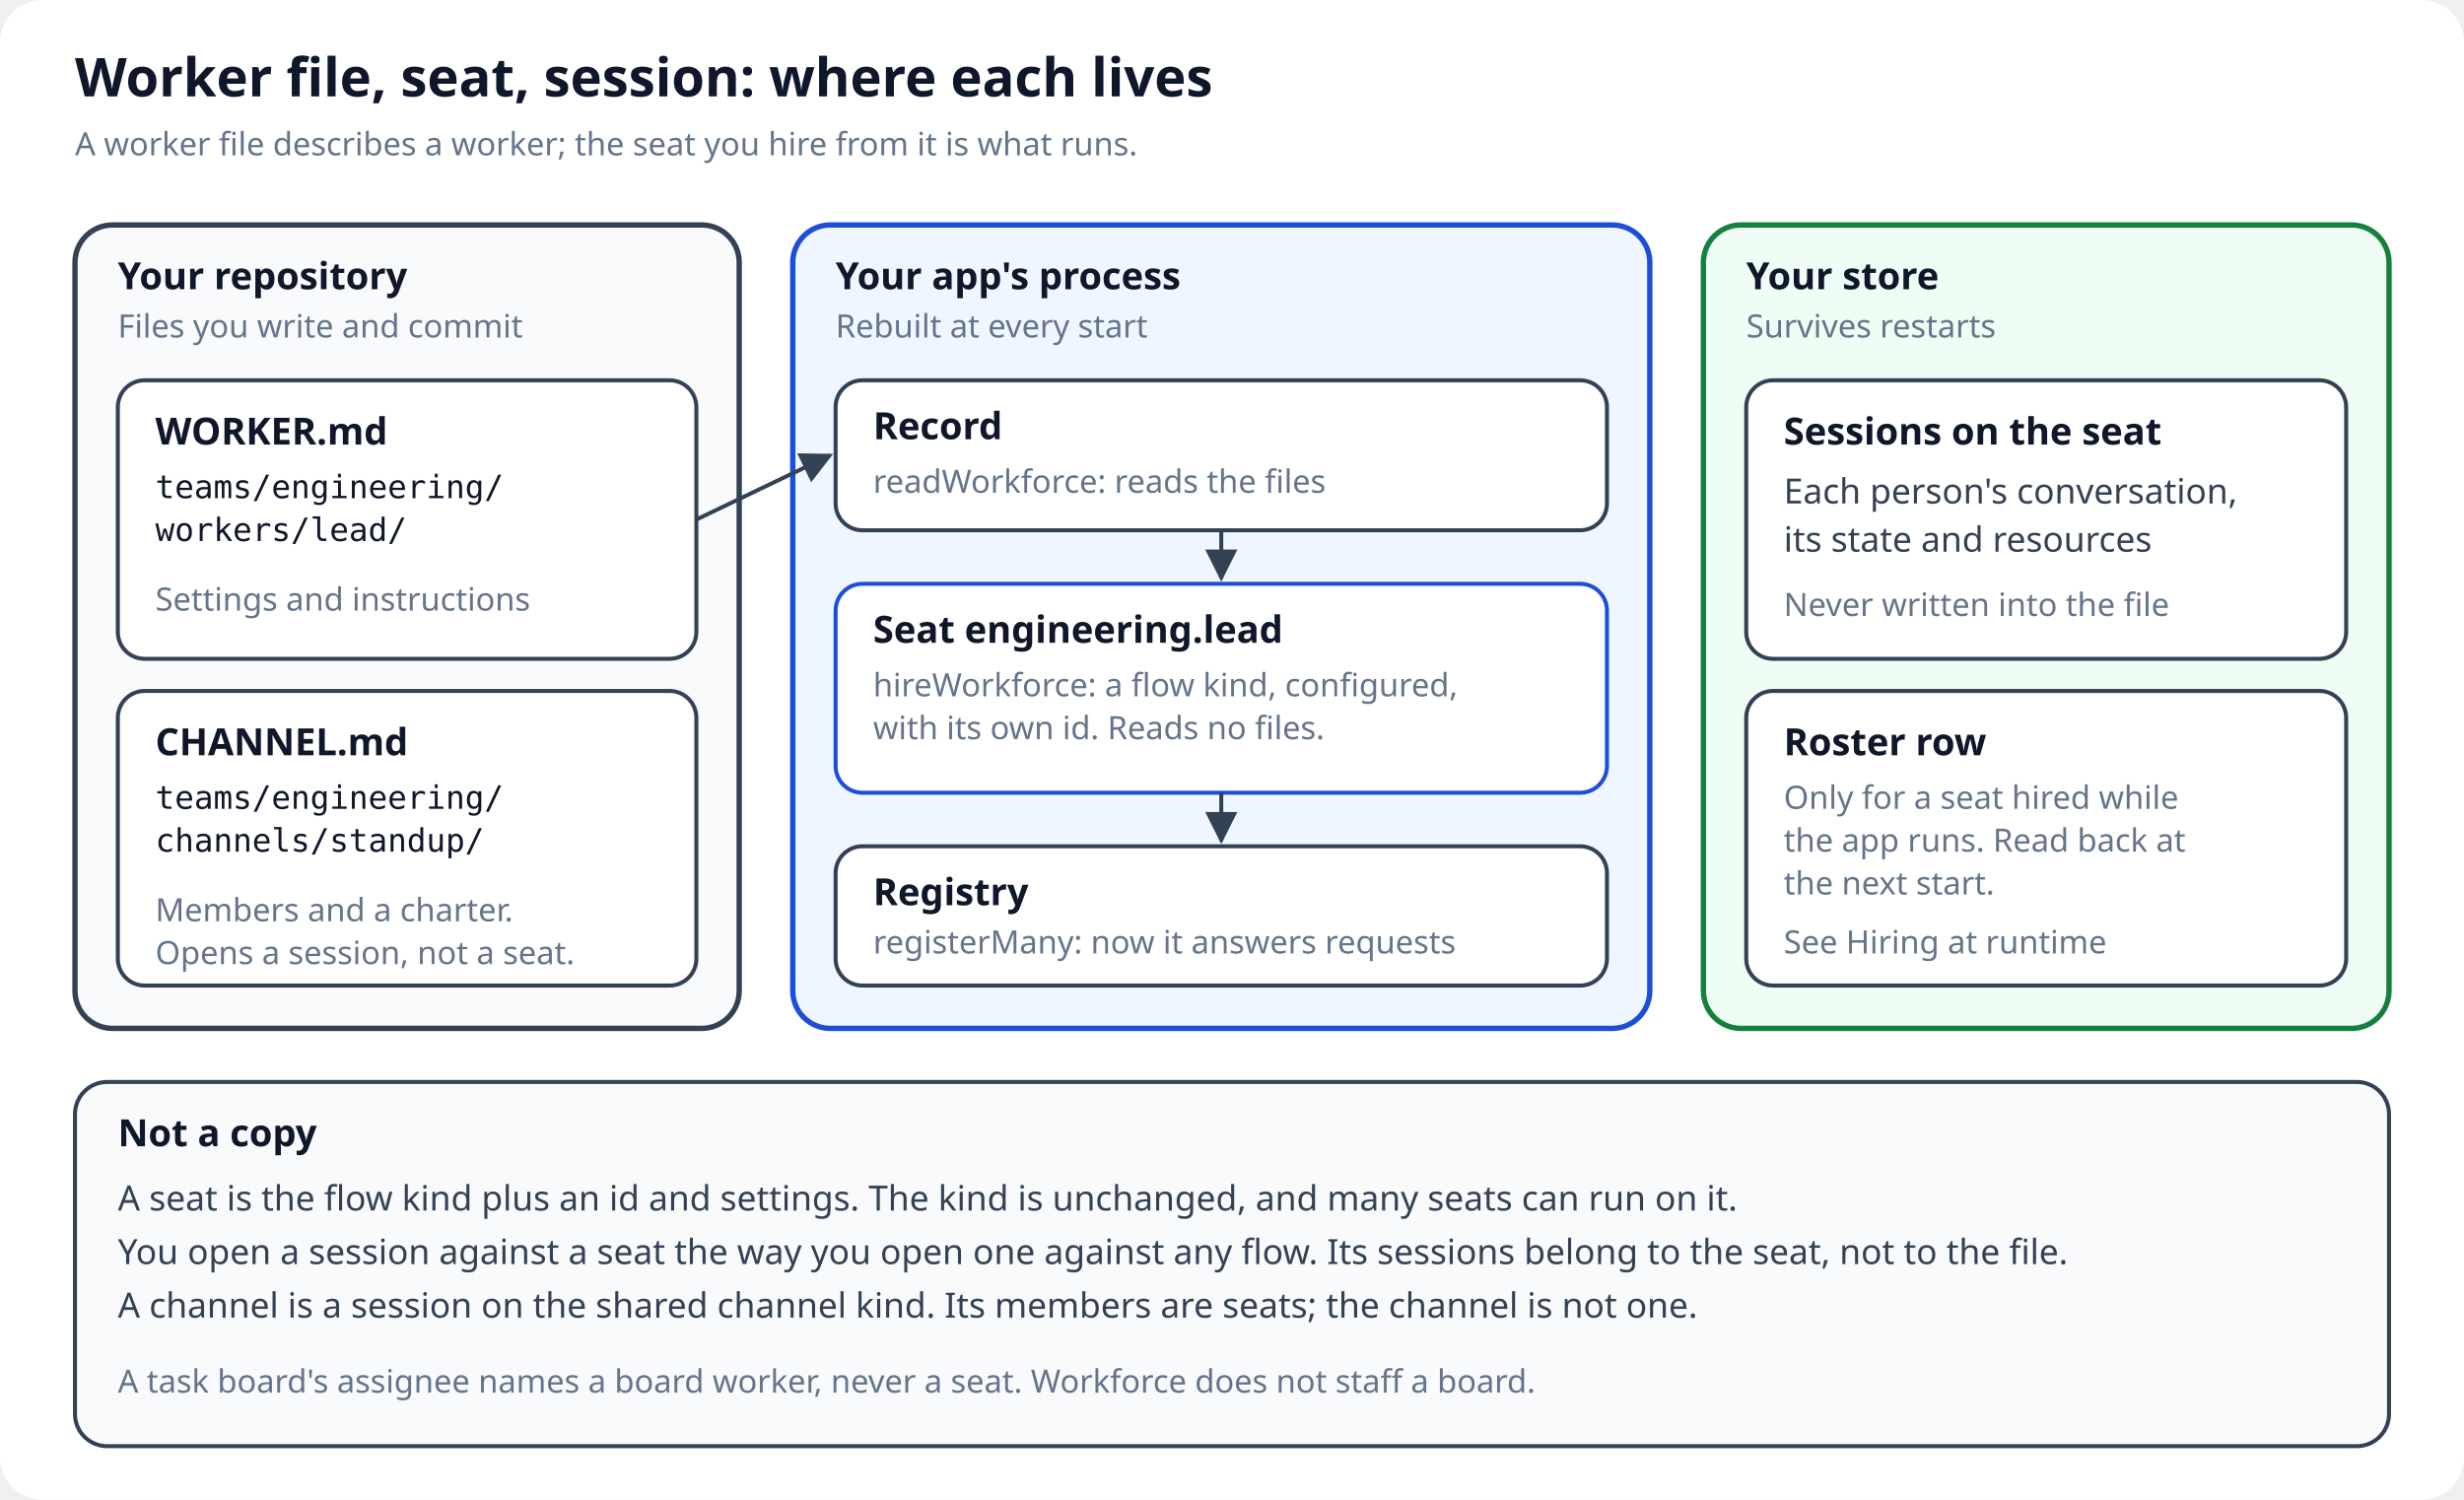
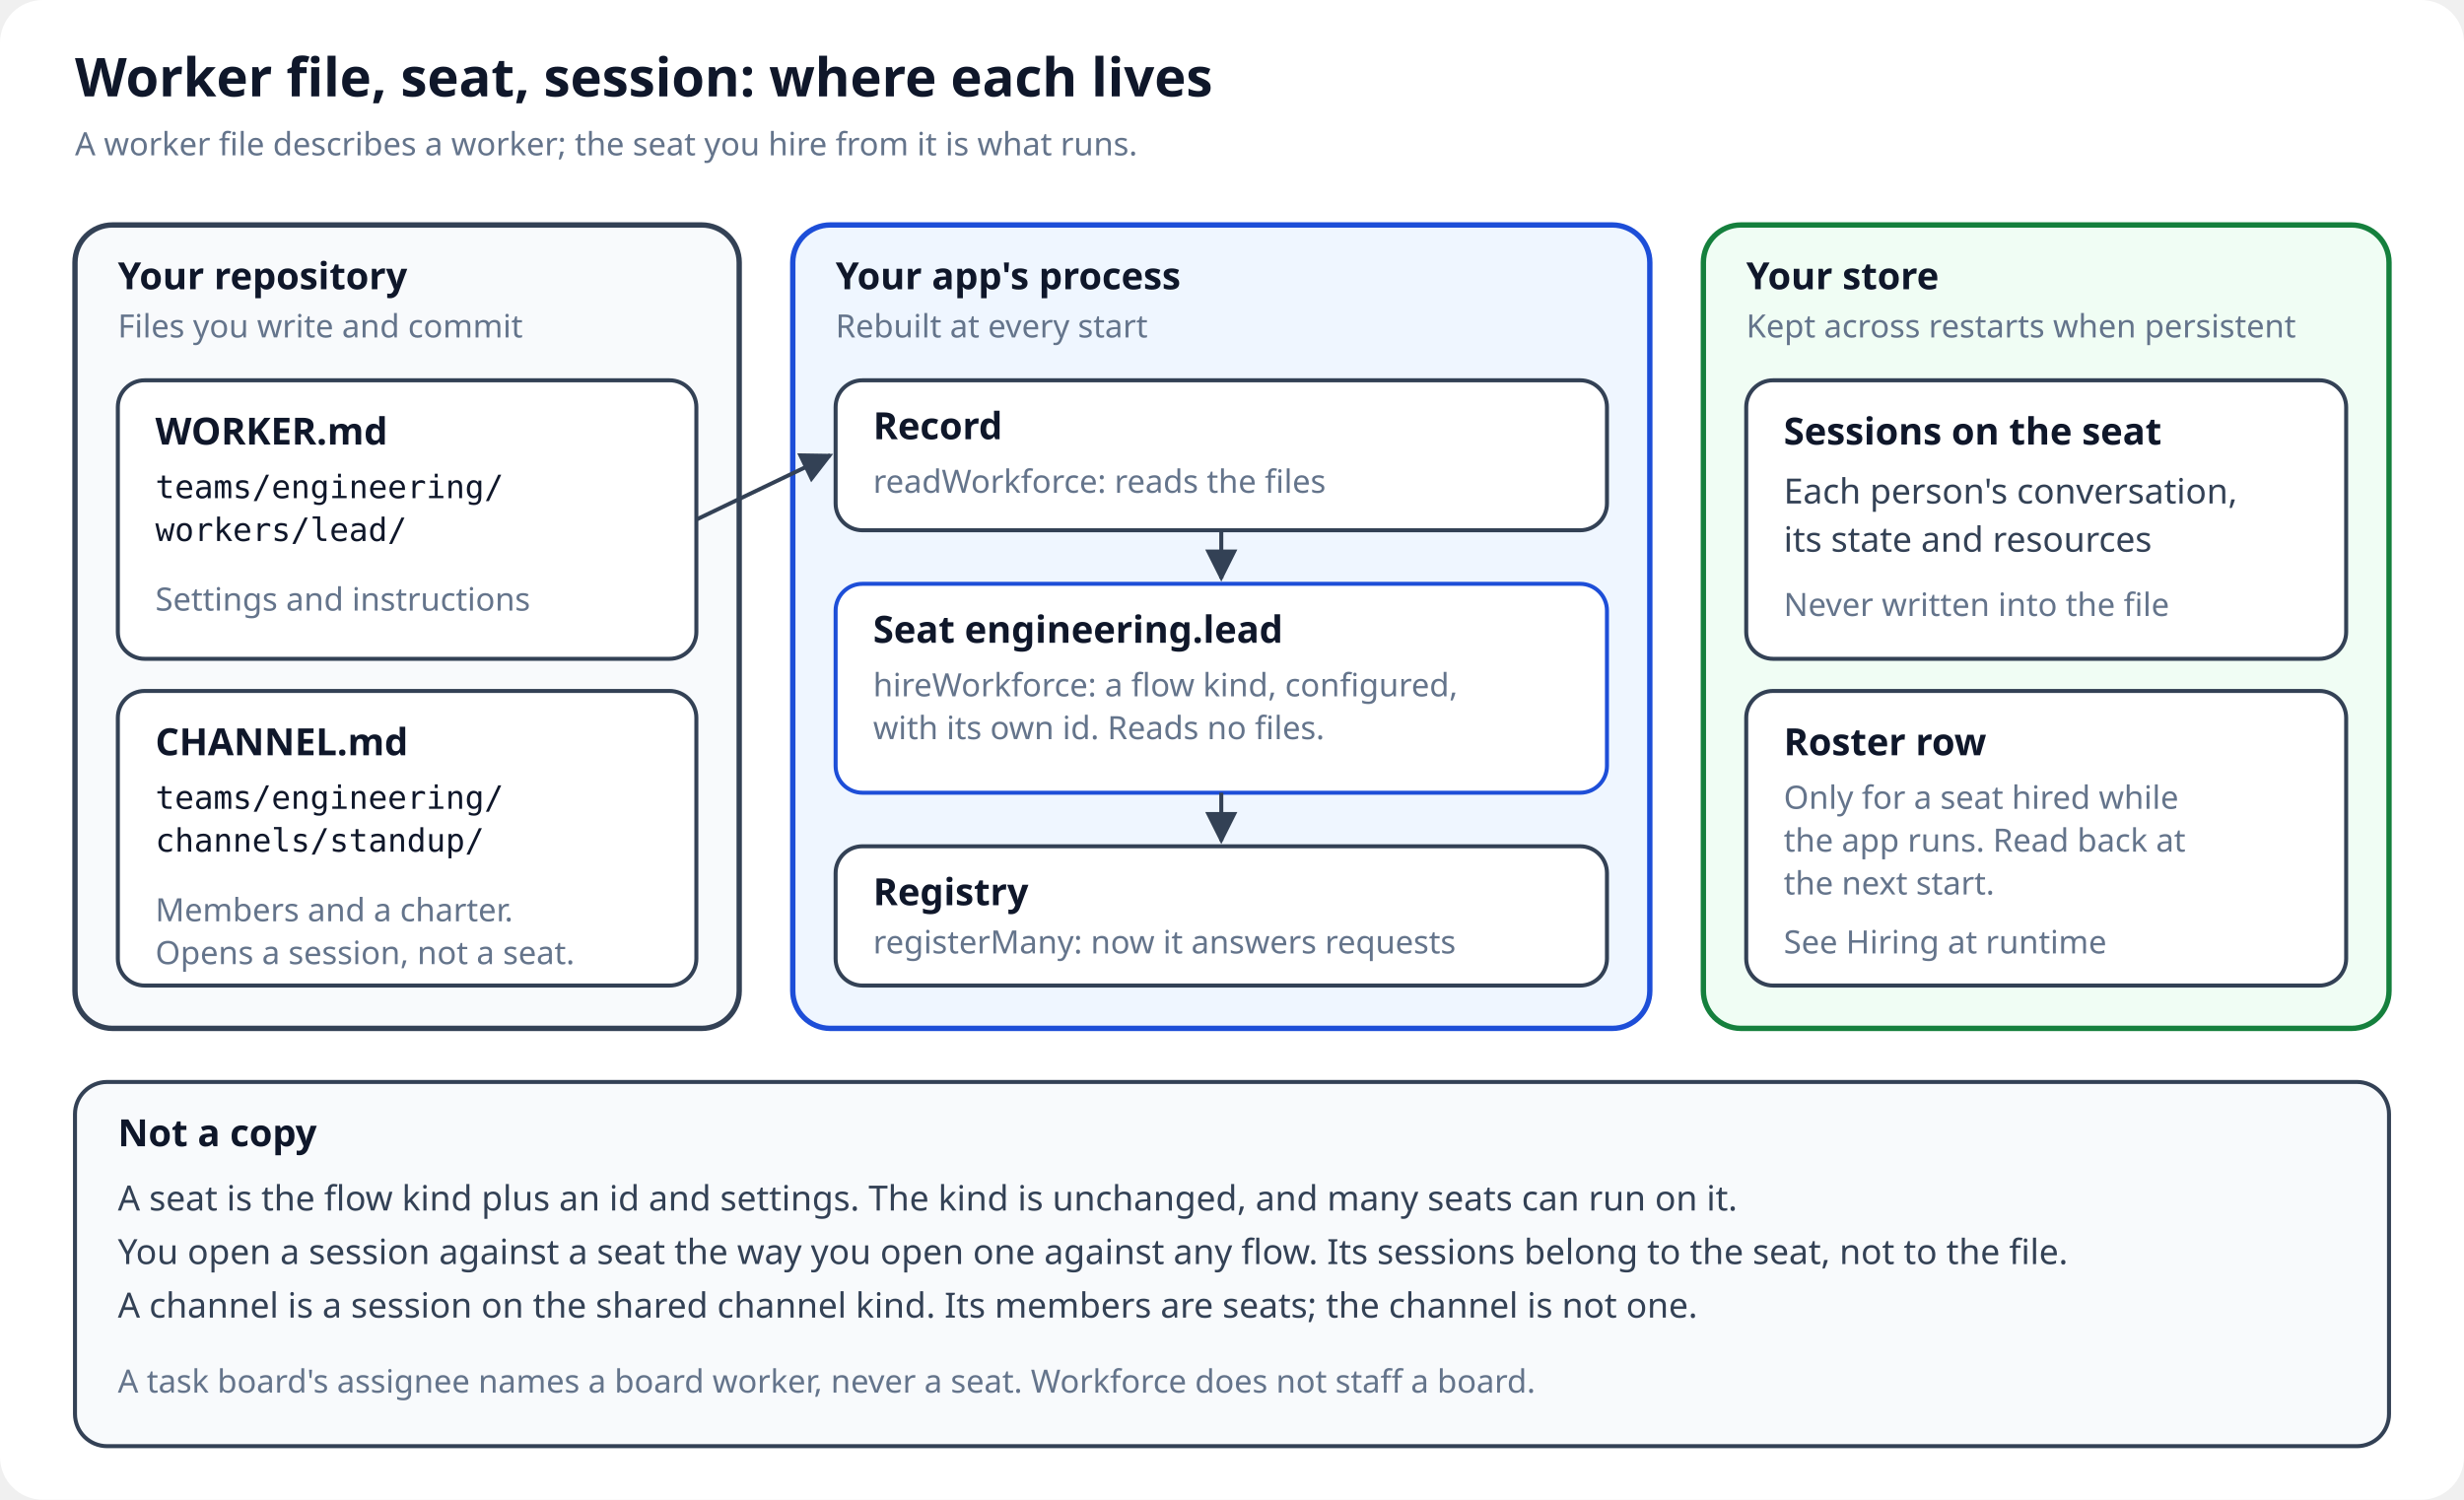
<svg xmlns="http://www.w3.org/2000/svg" viewBox="0 0 920 560" role="img" aria-labelledby="title desc">
  <defs>
    <marker id="arrow" viewBox="0 0 10 10" refX="9" refY="5" markerWidth="8" markerHeight="8" orient="auto-start-reverse">
      <path d="M0 0 L10 5 L0 10 z" fill="#334155" />
    </marker>
    <style>
      .bg { fill: #ffffff; }
      .wall-sess { fill: #eff6ff; stroke: #1d4ed8; stroke-width: 2; }
      .wall-org { fill: #f0fdf4; stroke: #15803d; stroke-width: 2; }
      .wall-file { fill: #f8fafc; stroke: #334155; stroke-width: 2; }
      .card { fill: #ffffff; stroke: #334155; stroke-width: 1.5; }
      .card-sess { fill: #ffffff; stroke: #1d4ed8; stroke-width: 1.5; }
      .box { fill: #f8fafc; stroke: #334155; stroke-width: 1.5; }
      .title { font: 700 20px ui-sans-serif, system-ui, sans-serif; fill: #0f172a; }
      .h { font: 700 14px ui-sans-serif, system-ui, sans-serif; fill: #0f172a; }
      .p { font: 13px ui-sans-serif, system-ui, sans-serif; fill: #334155; }
      .muted { font: 12px ui-sans-serif, system-ui, sans-serif; fill: #64748b; }
      .code { font: 12px ui-monospace, SFMono-Regular, Menlo, monospace; fill: #0f172a; }
      .edge { stroke: #334155; stroke-width: 1.5; fill: none; marker-end: url(#arrow); }
    </style>
  </defs>
  <rect x="0" y="0" width="920" height="560" rx="16" class="bg" />
  <text x="28" y="36" class="title">Worker file, seat, session: where each lives</text>
  <text x="28" y="58" class="muted">A worker file describes a worker; the seat you hire from it is what runs.</text>
  <rect x="28" y="84" width="248" height="300" rx="14" class="wall-file" />
  <text x="44" y="108" class="h">Your repository</text>
  <text x="44" y="126" class="muted">Files you write and commit</text>
  <rect x="44" y="142" width="216" height="104" rx="10" class="card" />
  <text x="58" y="166" class="h">WORKER.md</text>
  <text x="58" y="186" class="code">teams/engineering/</text>
  <text x="58" y="202" class="code">  workers/lead/</text>
  <text x="58" y="228" class="muted">Settings and instructions</text>
  <rect x="44" y="258" width="216" height="110" rx="10" class="card" />
  <text x="58" y="282" class="h">CHANNEL.md</text>
  <text x="58" y="302" class="code">teams/engineering/</text>
  <text x="58" y="318" class="code">  channels/standup/</text>
  <text x="58" y="344" class="muted">Members and a charter.</text>
  <text x="58" y="360" class="muted">Opens a session, not a seat.</text>
  <rect x="296" y="84" width="320" height="300" rx="14" class="wall-sess" />
  <text x="312" y="108" class="h">Your app's process</text>
  <text x="312" y="126" class="muted">Rebuilt at every start</text>
  <rect x="312" y="142" width="288" height="56" rx="10" class="card" />
  <text x="326" y="164" class="h">Record</text>
  <text x="326" y="184" class="muted">readWorkforce: reads the files</text>
  <rect x="312" y="218" width="288" height="78" rx="10" class="card-sess" />
  <text x="326" y="240" class="h">Seat engineering.lead</text>
  <text x="326" y="260" class="muted">hireWorkforce: a flow kind, configured,</text>
  <text x="326" y="276" class="muted">with its own id. Reads no files.</text>
  <rect x="312" y="316" width="288" height="52" rx="10" class="card" />
  <text x="326" y="338" class="h">Registry</text>
  <text x="326" y="356" class="muted">registerMany: now it answers requests</text>
  <path d="M456 198 L456 216" class="edge" />
  <path d="M456 296 L456 314" class="edge" />
  <path d="M260 194 L310 170" class="edge" />
  <rect x="636" y="84" width="256" height="300" rx="14" class="wall-org" />
  <text x="652" y="108" class="h">Your store</text>
-   <text x="652" y="126" class="muted">Survives restarts</text>
+   <text x="652" y="126" class="muted">Kept across restarts when persistent</text>
  <rect x="652" y="142" width="224" height="104" rx="10" class="card" />
  <text x="666" y="166" class="h">Sessions on the seat</text>
  <text x="666" y="188" class="p">Each person's conversation,</text>
  <text x="666" y="206" class="p">its state and resources</text>
  <text x="666" y="230" class="muted">Never written into the file</text>
  <rect x="652" y="258" width="224" height="110" rx="10" class="card" />
  <text x="666" y="282" class="h">Roster row</text>
  <text x="666" y="302" class="muted">Only for a seat hired while</text>
  <text x="666" y="318" class="muted">the app runs. Read back at</text>
  <text x="666" y="334" class="muted">the next start.</text>
  <text x="666" y="356" class="muted">See Hiring at runtime</text>
  <rect x="28" y="404" width="864" height="136" rx="12" class="box" />
  <text x="44" y="428" class="h">Not a copy</text>
  <text x="44" y="452" class="p">A seat is the flow kind plus an id and settings. The kind is unchanged, and many seats can run on it.</text>
  <text x="44" y="472" class="p">You open a session against a seat the way you open one against any flow. Its sessions belong to the seat, not to the file.</text>
  <text x="44" y="492" class="p">A channel is a session on the shared channel kind. Its members are seats; the channel is not one.</text>
  <text x="44" y="520" class="muted">A task board's assignee names a board worker, never a seat. Workforce does not staff a board.</text>
</svg>
